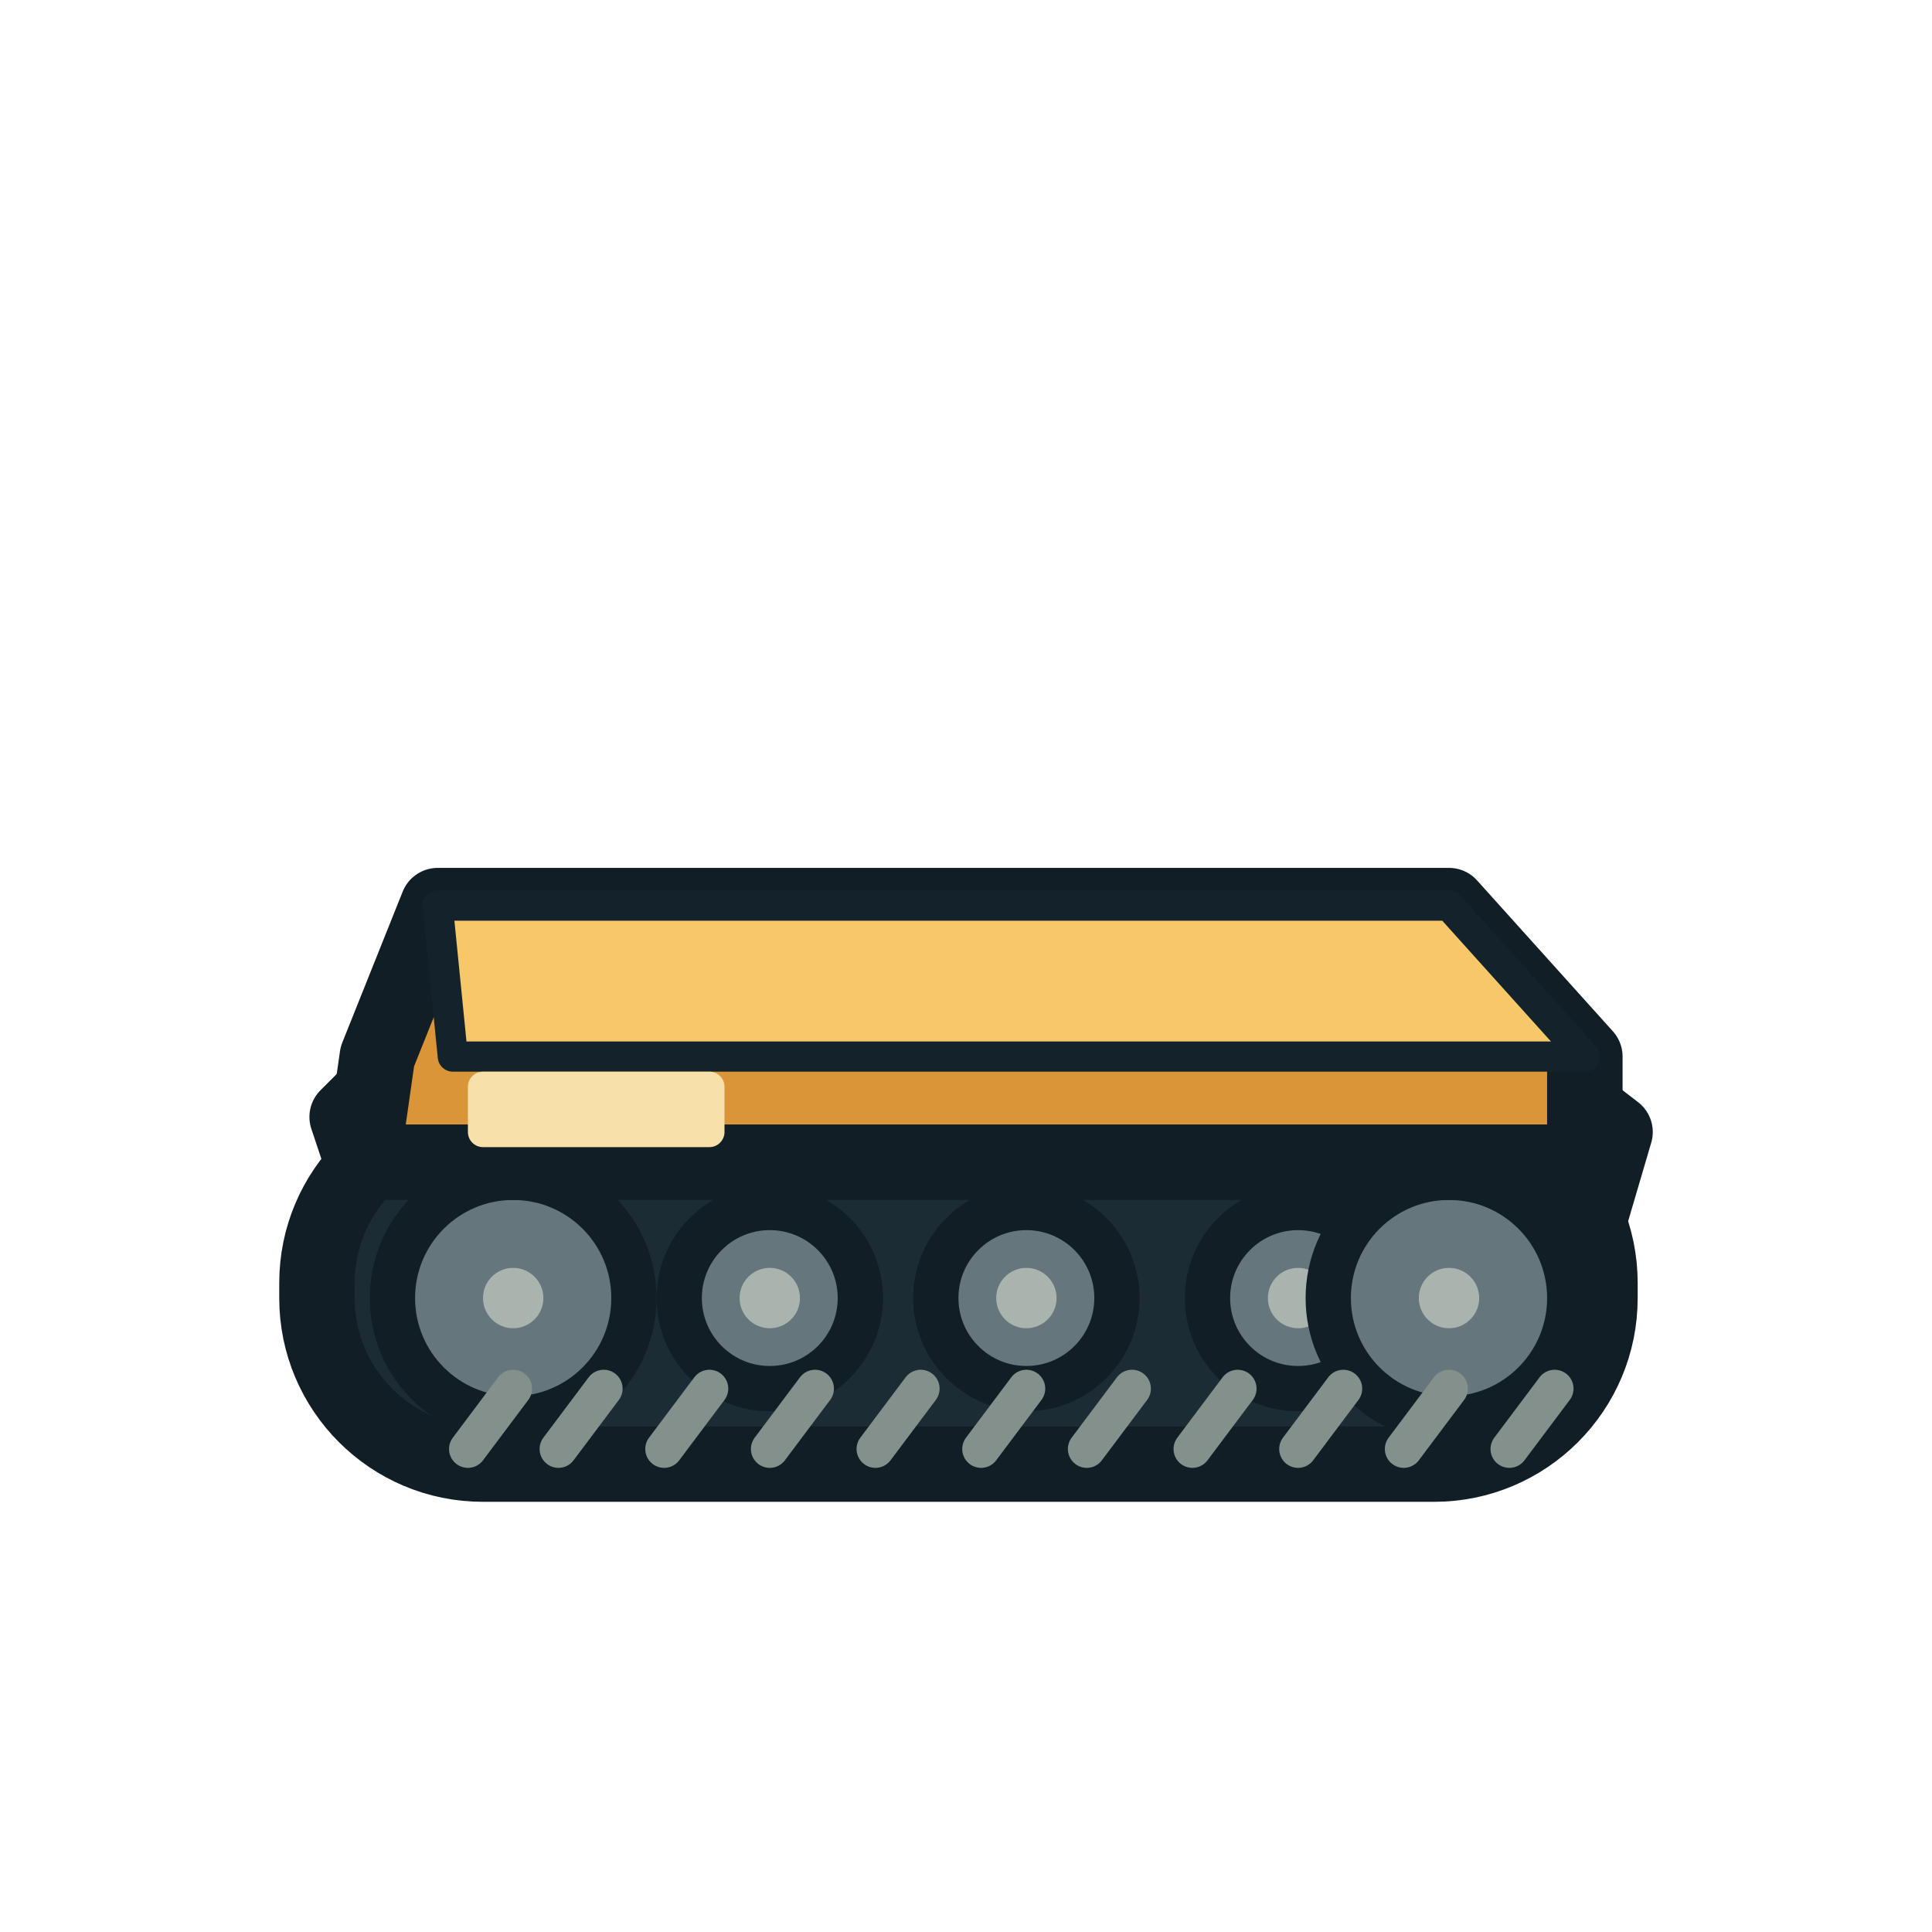
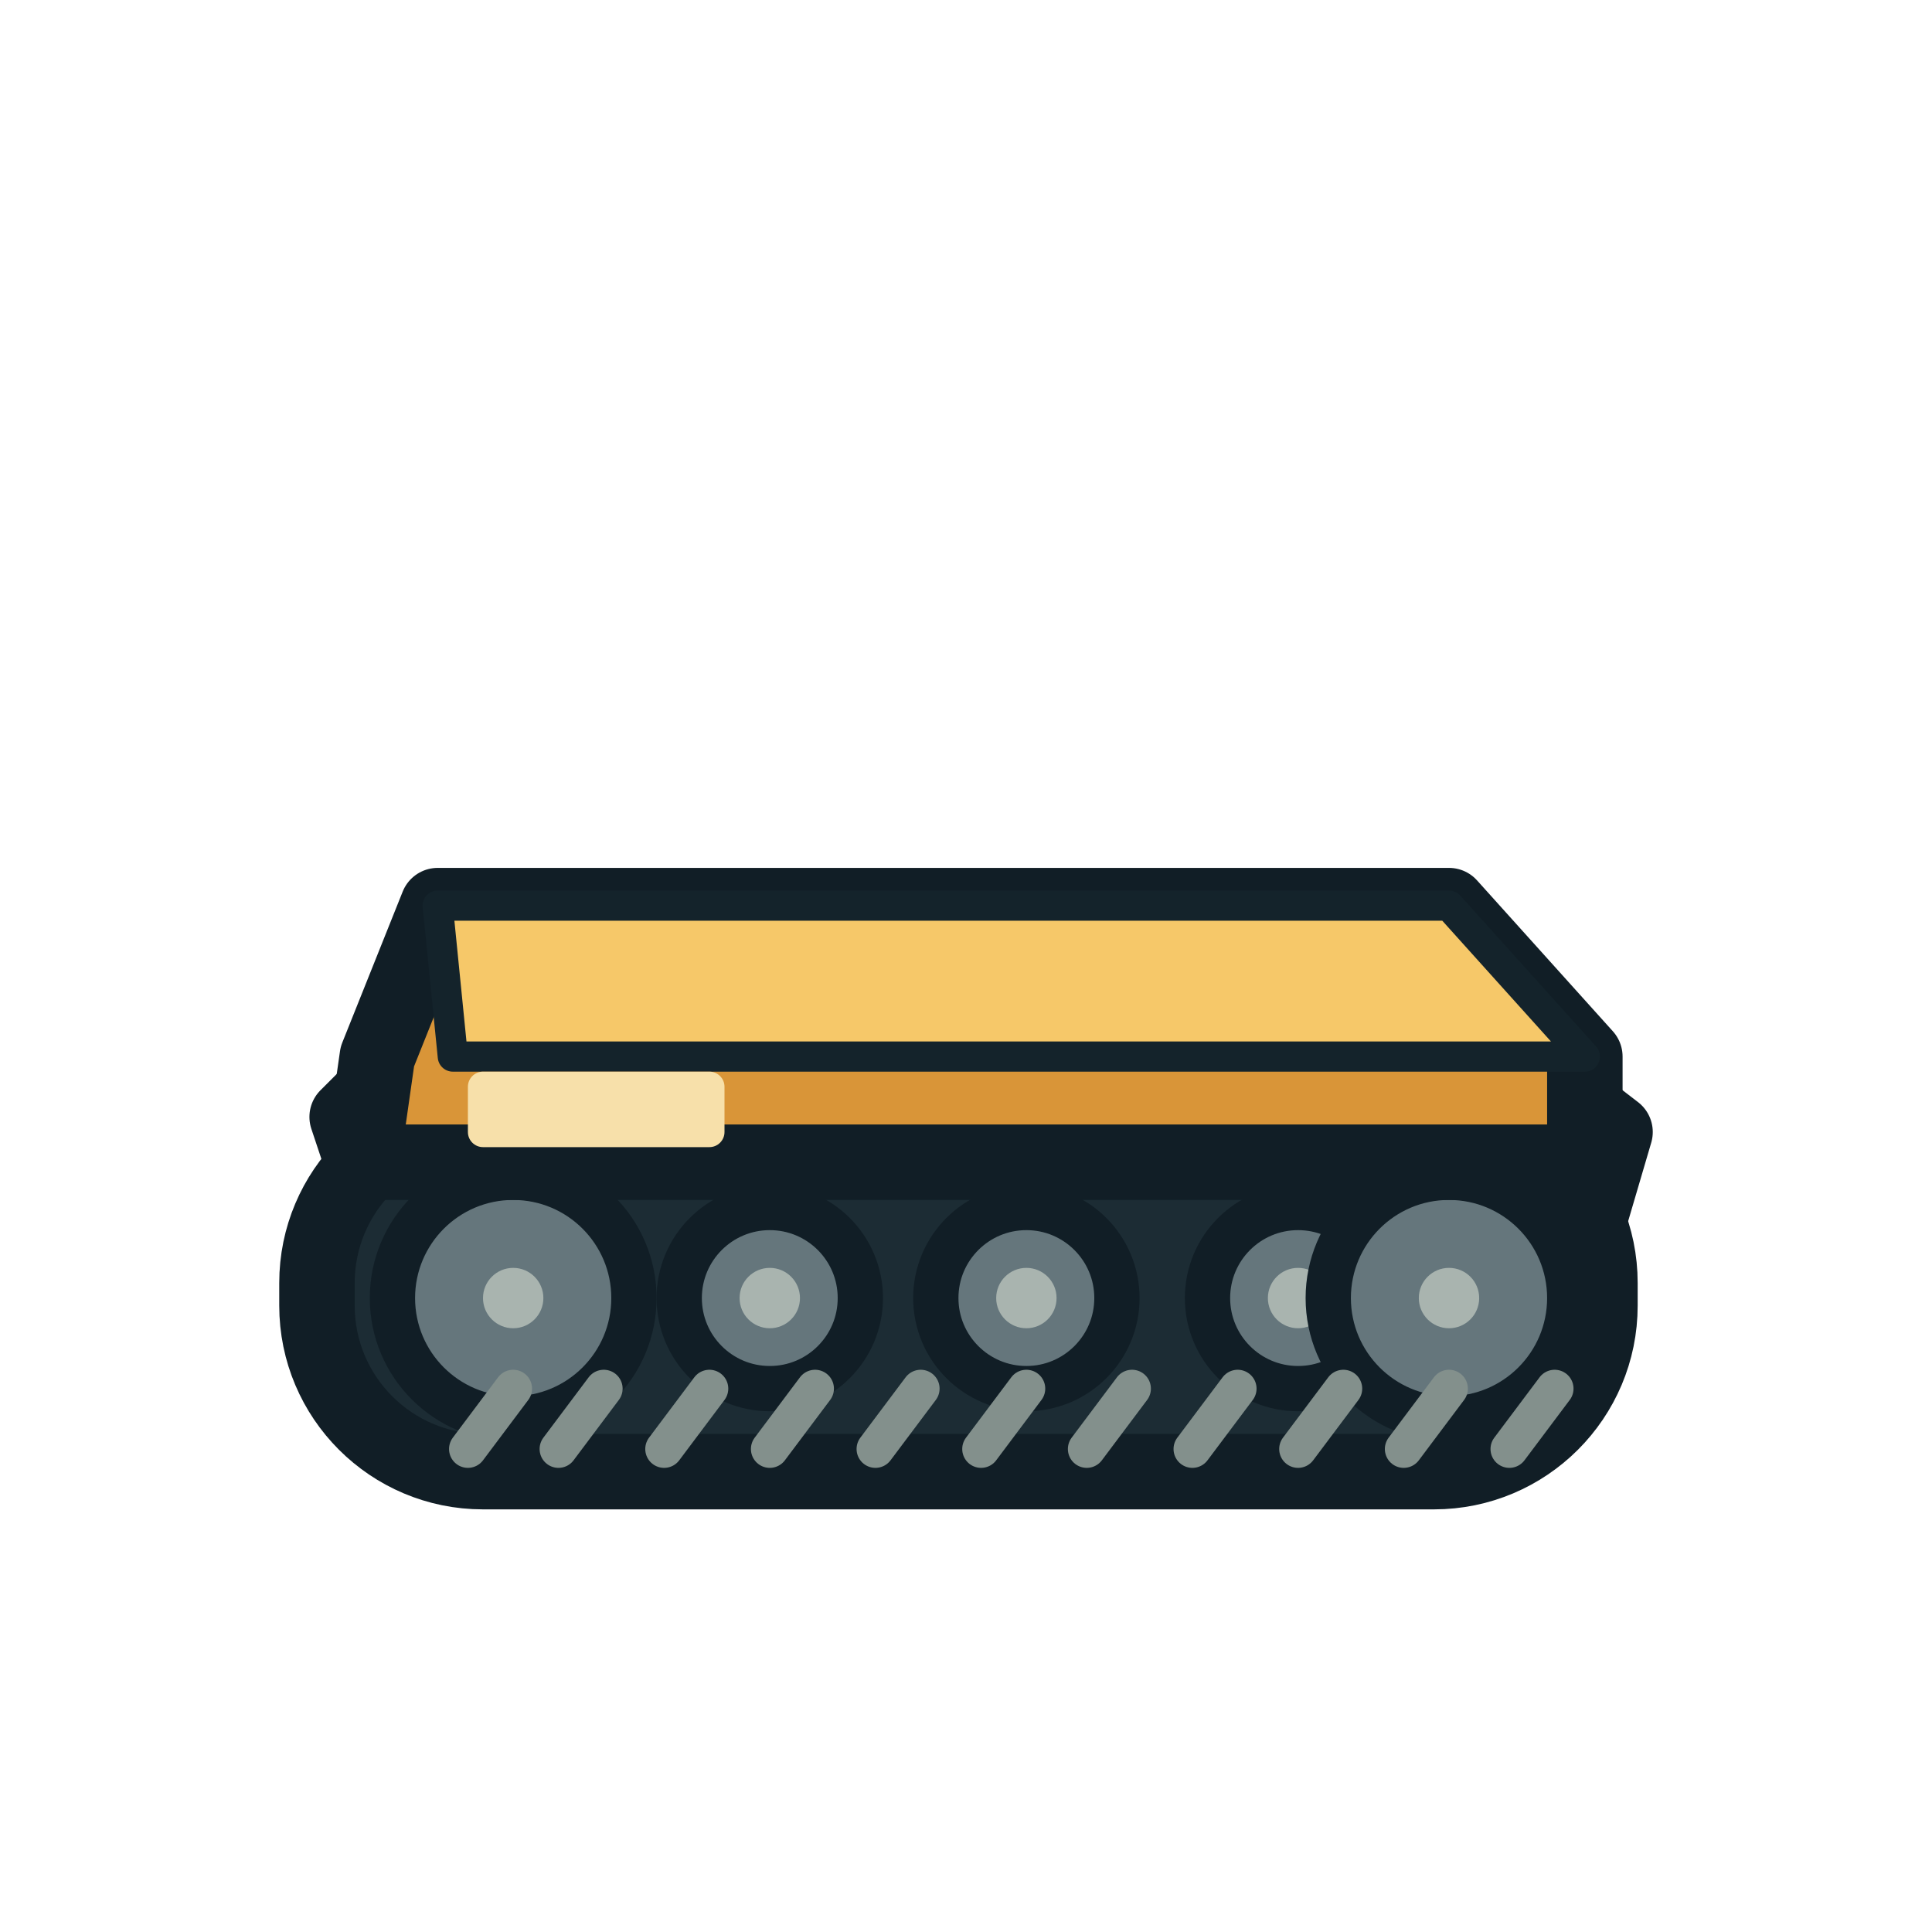
<svg xmlns="http://www.w3.org/2000/svg" width="128" height="128" viewBox="0 0 128 128">
  <g stroke-linecap="round" stroke-linejoin="round">
    <g transform="translate(0 -5)">
      <g id="undercarriage" data-layer="undercarriage">
        <path d="M23 79 L32 70 H94 L107 80 L102 97 H29 Z" fill="#344853" stroke="#111e26" stroke-width="5" />
      </g>
      <g id="track" data-layer="track">
-         <rect x="21" y="79" width="85" height="23" rx="11" fill="#1c2c34" stroke="#111e26" stroke-width="5" />
+         <rect x="21" y="79" width="85" height="23.5" rx="11" fill="#1c2c34" stroke="#111e26" stroke-width="5" />
      </g>
      <circle cx="34" cy="91" r="8" fill="#65767c" stroke="#111e26" stroke-width="3" />
      <circle cx="34" cy="91" r="2" fill="#a9b4af" stroke="none" stroke-width="0" />
      <circle cx="51" cy="91" r="6" fill="#65767c" stroke="#111e26" stroke-width="3" />
      <circle cx="51" cy="91" r="2" fill="#a9b4af" stroke="none" stroke-width="0" />
      <circle cx="68" cy="91" r="6" fill="#65767c" stroke="#111e26" stroke-width="3" />
      <circle cx="68" cy="91" r="2" fill="#a9b4af" stroke="none" stroke-width="0" />
      <circle cx="86" cy="91" r="6" fill="#65767c" stroke="#111e26" stroke-width="3" />
      <circle cx="86" cy="91" r="2" fill="#a9b4af" stroke="none" stroke-width="0" />
      <circle cx="96" cy="91" r="8" fill="#65767c" stroke="#111e26" stroke-width="3" />
      <circle cx="96" cy="91" r="2" fill="#a9b4af" stroke="none" stroke-width="0" />
      <path d="M37 79 l3 4 M37 101 l3 -4" fill="none" stroke="#83908c" stroke-width="2.5" />
      <path d="M44 79 l3 4 M44 101 l3 -4" fill="none" stroke="#83908c" stroke-width="2.5" />
      <path d="M51 79 l3 4 M51 101 l3 -4" fill="none" stroke="#83908c" stroke-width="2.5" />
      <path d="M58 79 l3 4 M58 101 l3 -4" fill="none" stroke="#83908c" stroke-width="2.5" />
      <path d="M65 79 l3 4 M65 101 l3 -4" fill="none" stroke="#83908c" stroke-width="2.5" />
      <path d="M72 79 l3 4 M72 101 l3 -4" fill="none" stroke="#83908c" stroke-width="2.5" />
      <path d="M79 79 l3 4 M79 101 l3 -4" fill="none" stroke="#83908c" stroke-width="2.5" />
      <path d="M86 79 l3 4 M86 101 l3 -4" fill="none" stroke="#83908c" stroke-width="2.5" />
      <path d="M93 79 l3 4 M93 101 l3 -4" fill="none" stroke="#83908c" stroke-width="2.5" />
      <path d="M100 79 l3 4 M100 101 l3 -4" fill="none" stroke="#83908c" stroke-width="2.5" />
      <path d="M31 79 l3 4 M31 101 l3 -4" fill="none" stroke="#83908c" stroke-width="2.5" />
      <g id="chassis" data-layer="chassis">
        <path d="M25 75 L29 65 H96 L105 75 V82 H24 Z" fill="#d99538" stroke="#111e26" stroke-width="5" />
        <path d="M29 65 H96 L105 75 H30 Z" fill="#f6c869" stroke="#14232b" stroke-width="2" />
        <rect x="31" y="76" width="17" height="5" rx="1" fill="#f7e0aa" stroke="none" stroke-width="0" />
      </g>
    </g>
  </g>
</svg>
